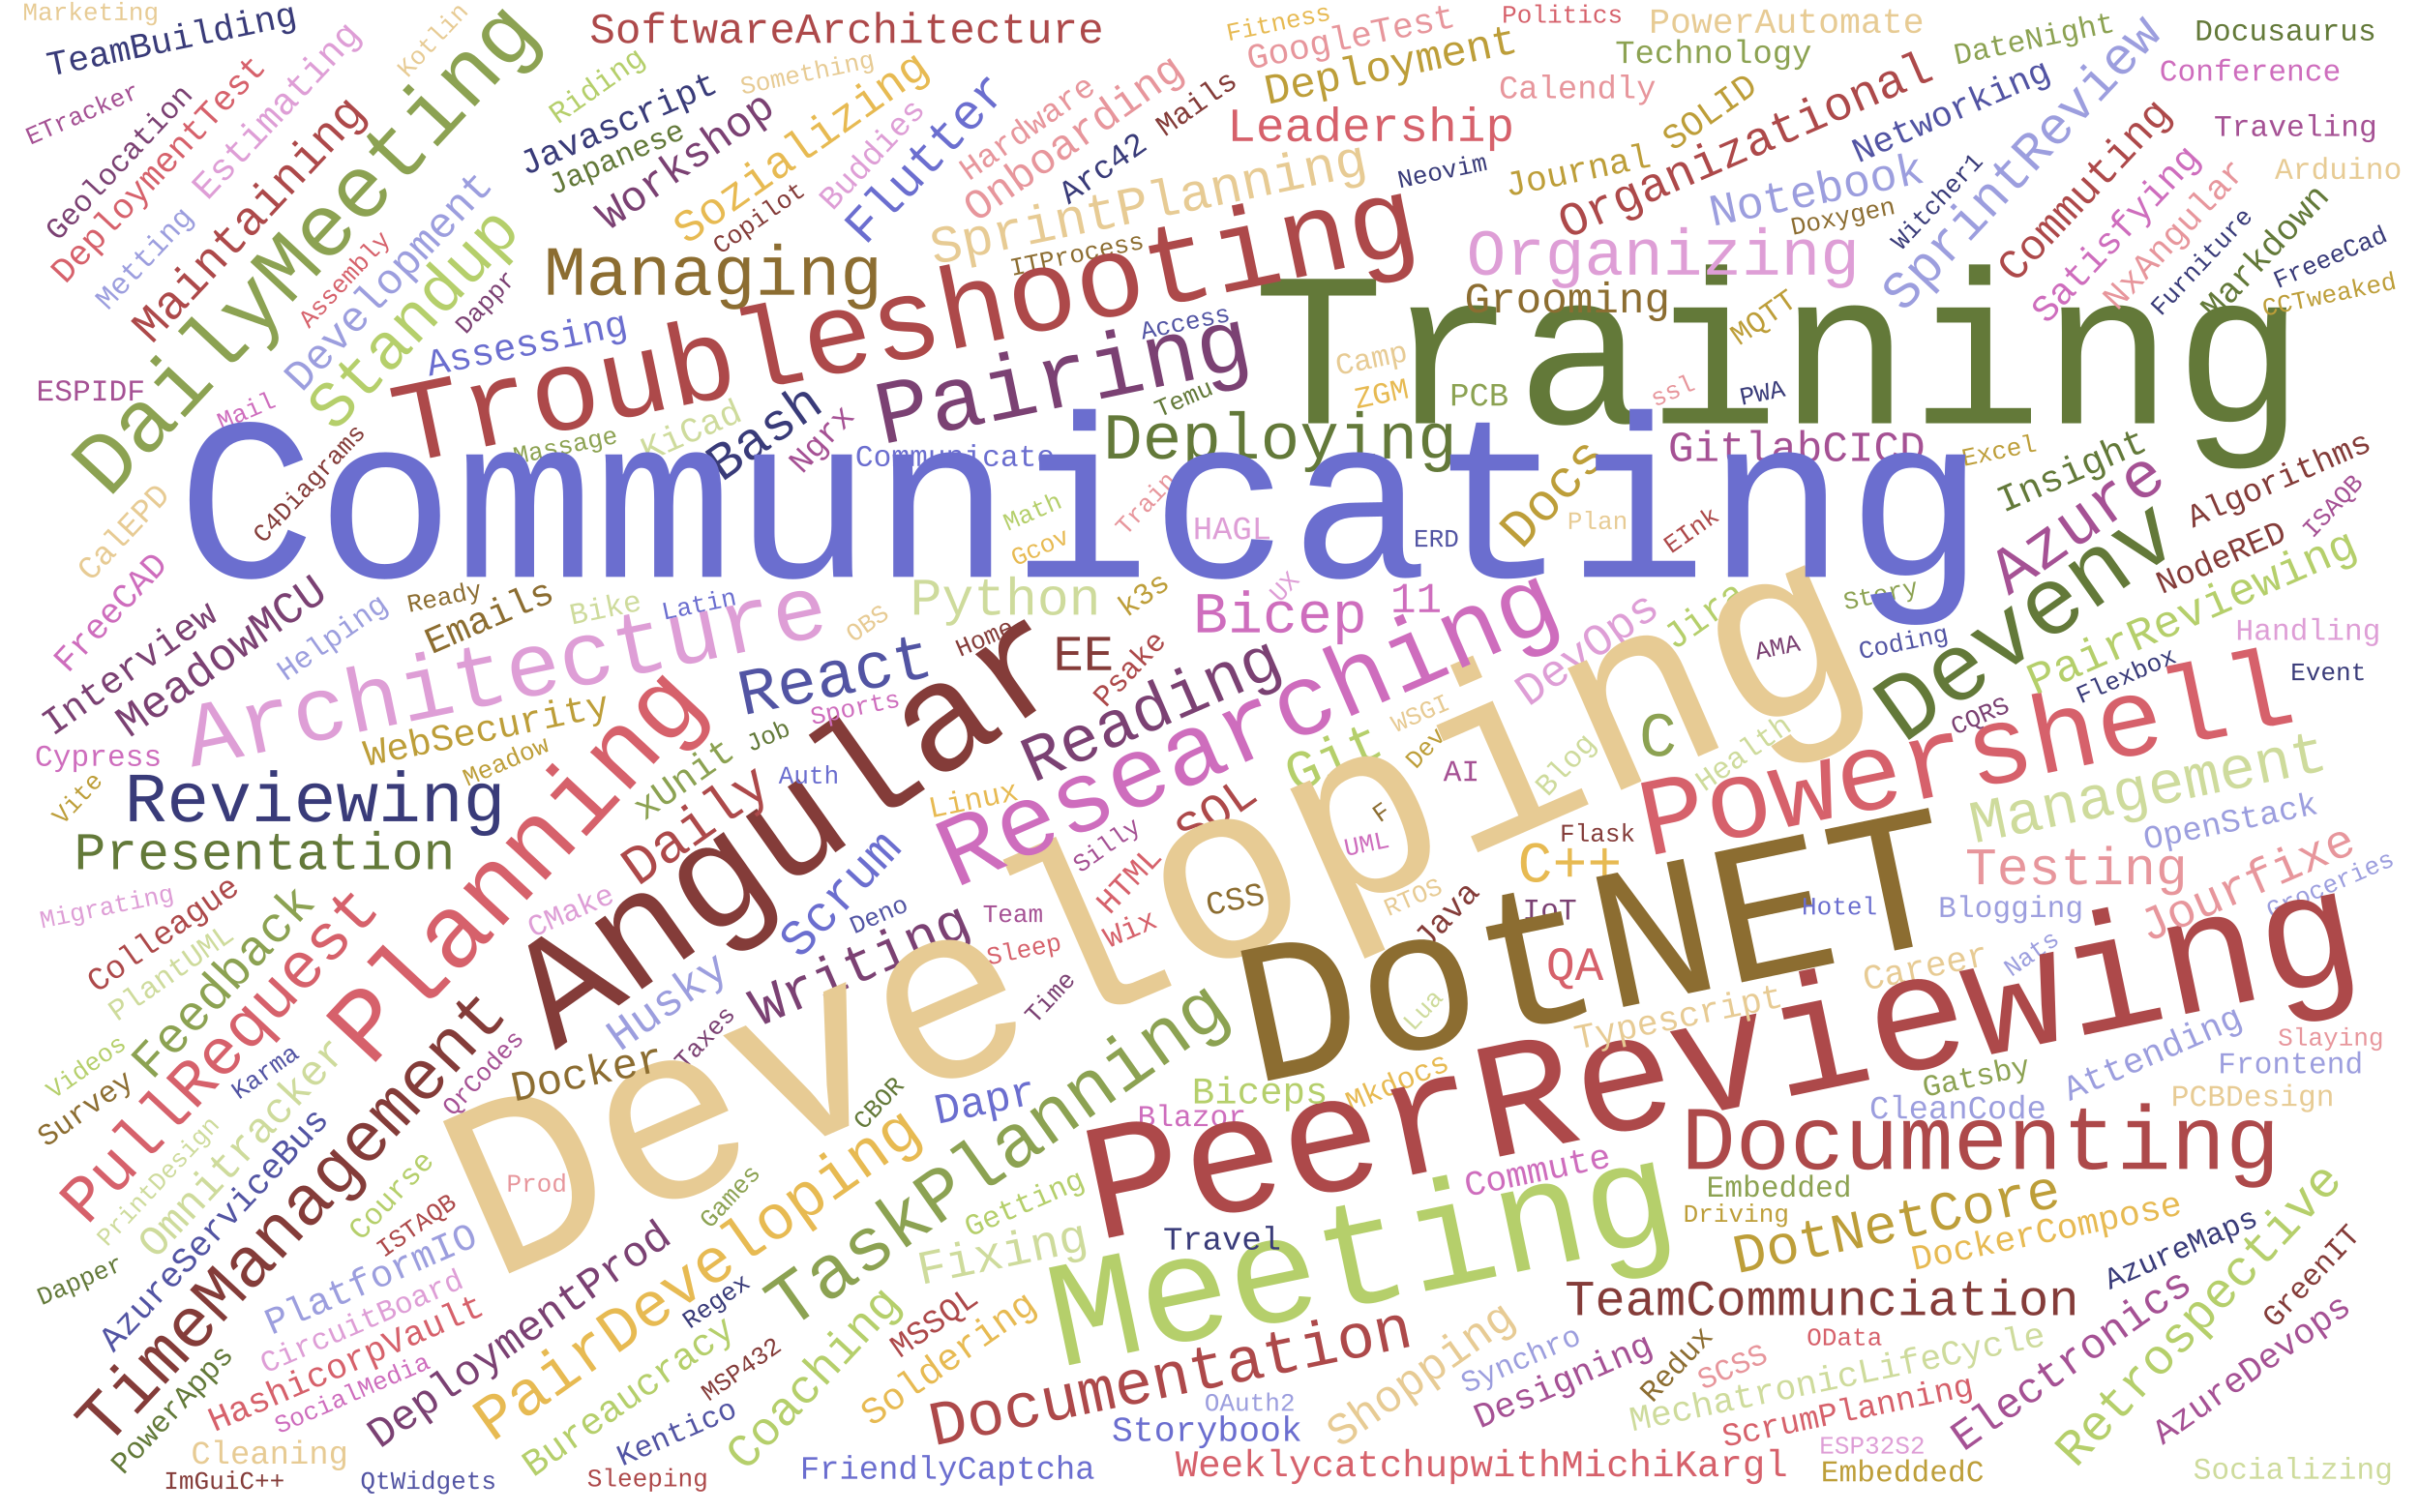
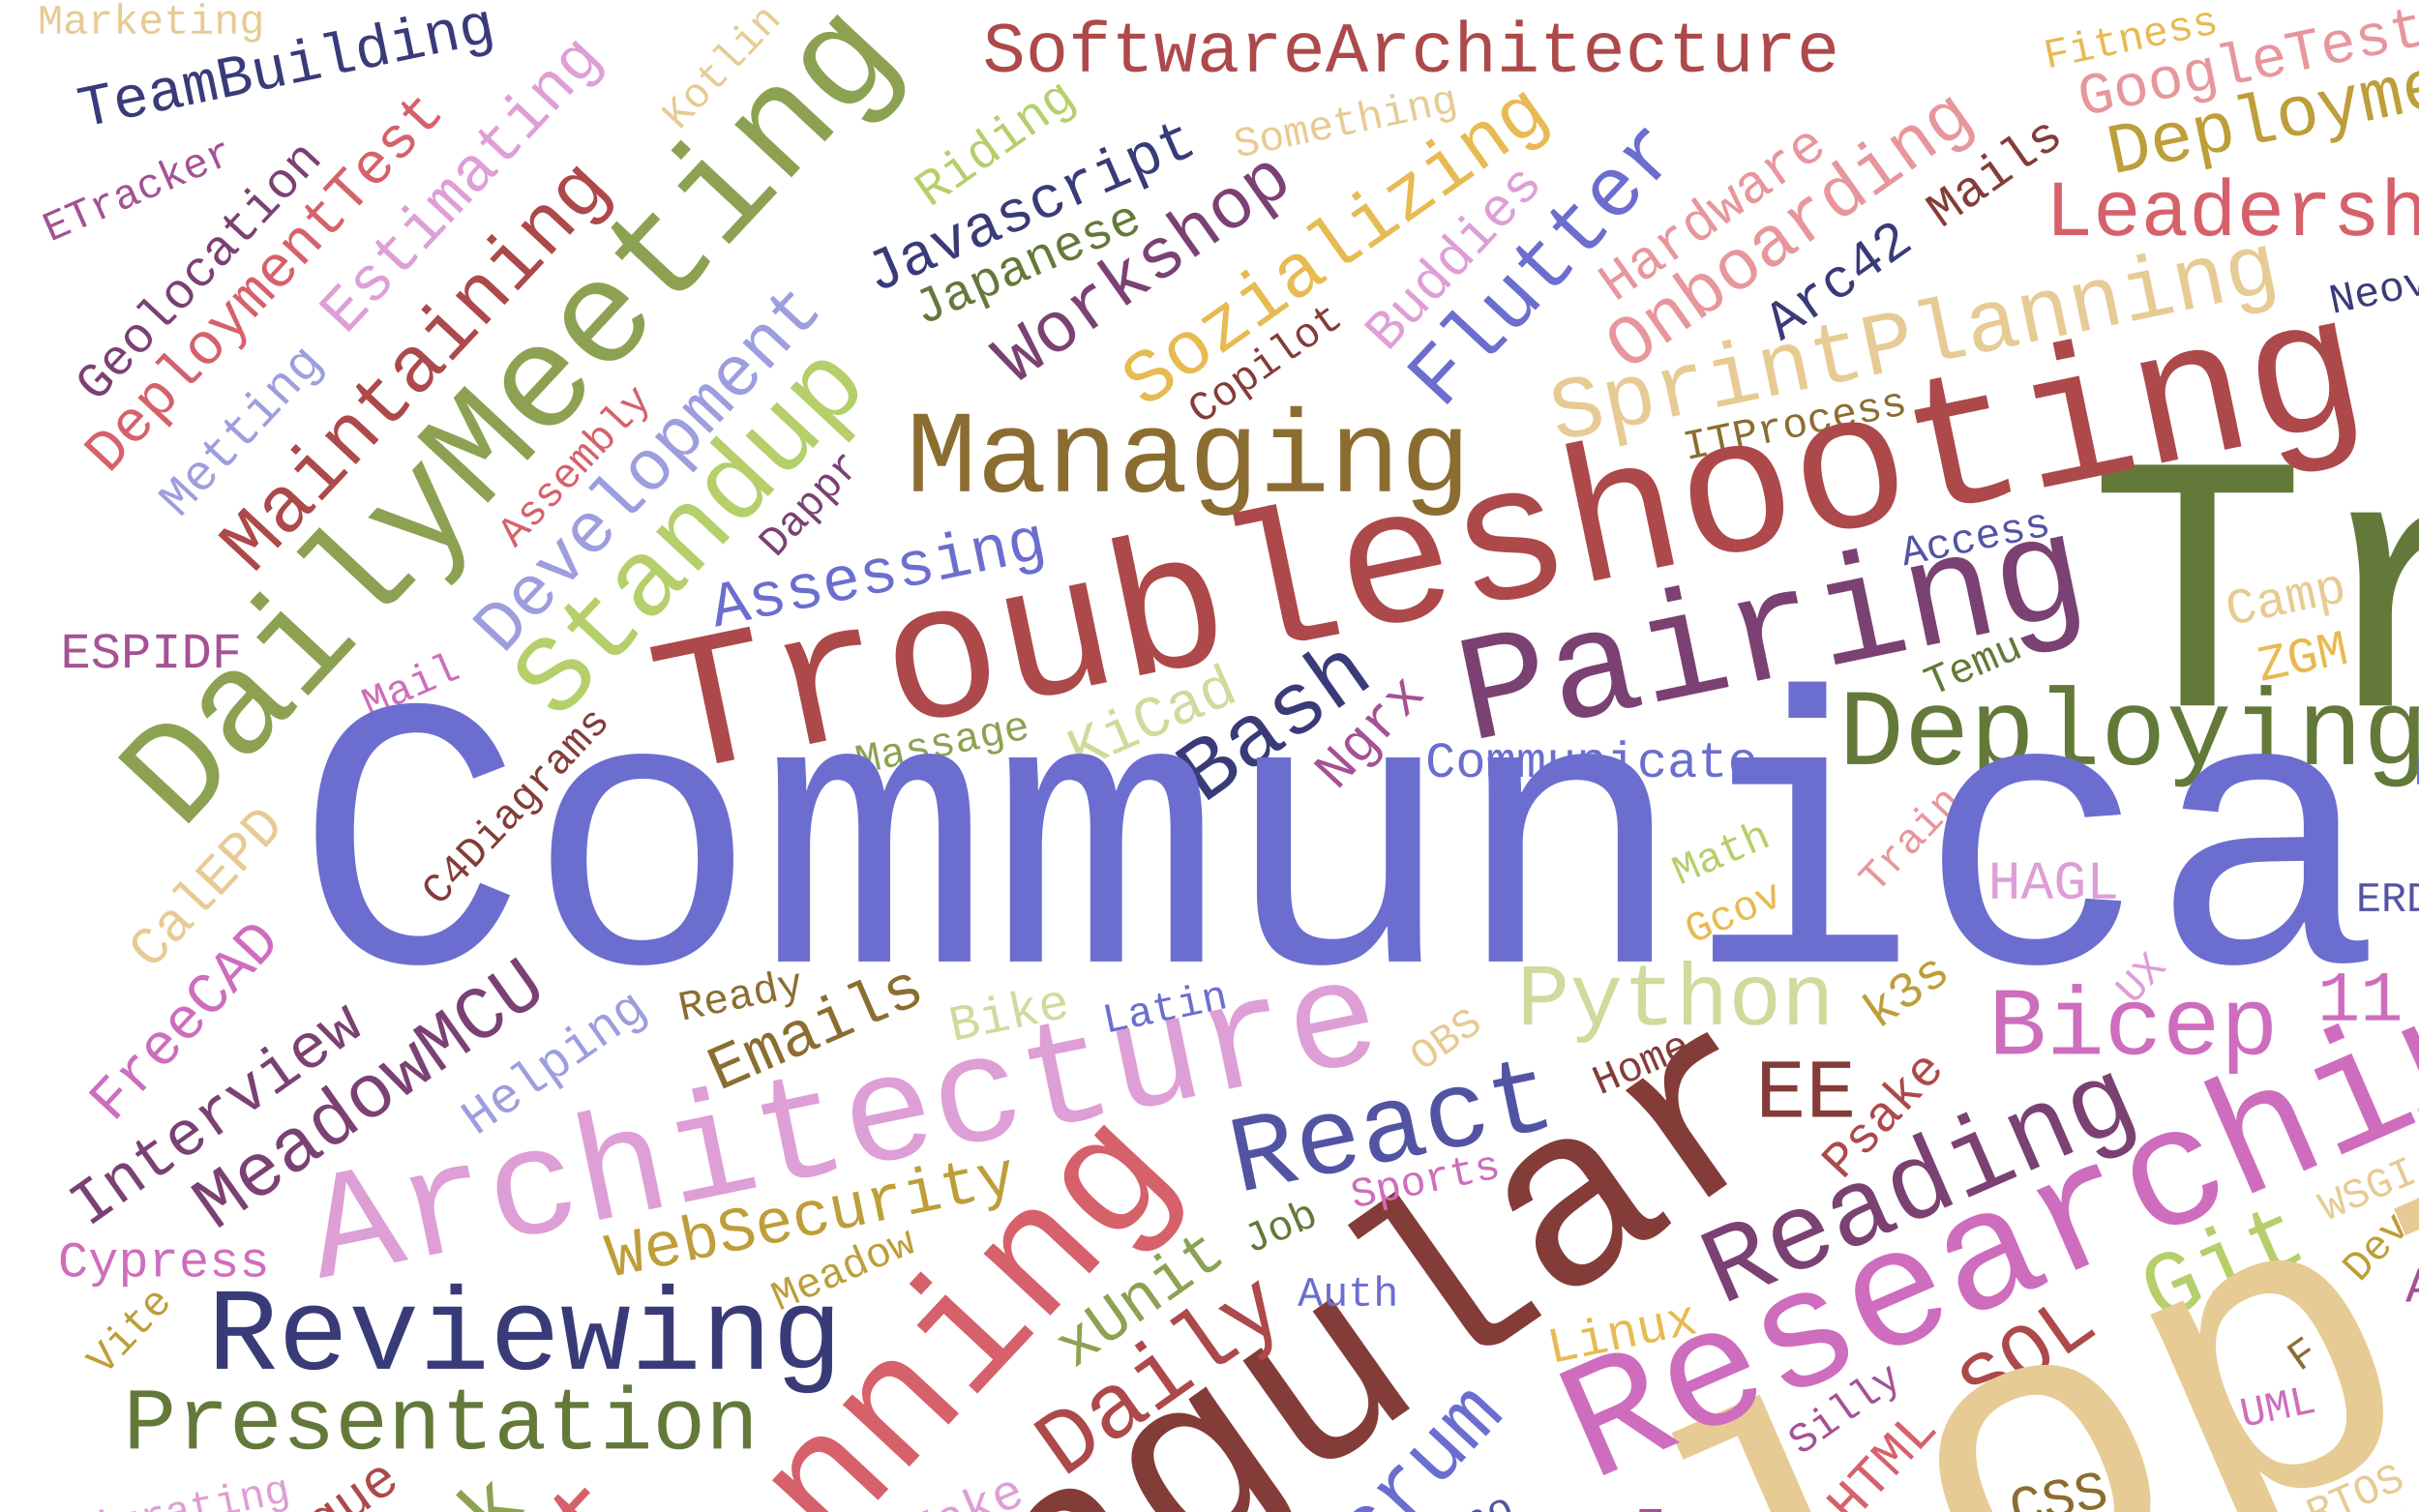
- <svg xmlns="http://www.w3.org/2000/svg" width="960" height="600" version="1.1">
+ <svg xmlns="http://www.w3.org/2000/svg" width="576" height="360" version="1.1">
  <g />
  <g transform="translate(480,300)">
    <text text-anchor="middle" transform="translate(-92,-110)rotate(-11.75)" style="font-size: 90px; font-family: &quot;Courier New&quot;; fill: rgb(82, 84, 163);" />
    <text text-anchor="middle" transform="translate(178,0)rotate(0)" style="font-size: 25px; font-family: &quot;Courier New&quot;; fill: rgb(140, 162, 82);">C</text>
    <text text-anchor="middle" transform="translate(52,7)rotate(-23.5)" style="font-size: 22px; font-family: &quot;Courier New&quot;; fill: rgb(181, 207, 107);">Git</text>
    <text text-anchor="middle" transform="translate(141,-100)rotate(-47)scale(1,1)" style="font-size: 21px; font-family: &quot;Courier New&quot;; fill: rgb(189, 158, 57);">Docs</text>
    <text text-anchor="middle" transform="translate(143,50)" style="font-size: 23px; font-family: &quot;Courier New&quot;; fill: rgb(231, 186, 82);">C++</text>
    <text text-anchor="middle" transform="translate(-50,-34)rotate(0)scale(1,1)" style="font-size: 20px; font-family: &quot;Courier New&quot;; fill: rgb(132, 60, 57);">EE</text>
    <text text-anchor="middle" transform="translate(6,27)rotate(-35.25)" style="font-size: 19px; font-family: &quot;Courier New&quot;; fill: rgb(173, 73, 74);">SQL</text>
    <text text-anchor="middle" transform="translate(145,89)rotate(0)scale(1,1)" style="font-size: 19px; font-family: &quot;Courier New&quot;; fill: rgb(214, 97, 107);">QA</text>
    <text text-anchor="middle" transform="translate(82,-57)rotate(0)scale(1,1)" style="font-size: 17px; font-family: &quot;Courier New&quot;; fill: rgb(206, 109, 189);">11</text>
    <text text-anchor="middle" transform="translate(107,-139)rotate(0)" style="font-size: 13px; font-family: &quot;Courier New&quot;; fill: rgb(140, 162, 82);">PCB</text>
    <text text-anchor="middle" transform="translate(199,-52)rotate(-35.25)" style="font-size: 15px; font-family: &quot;Courier New&quot;; fill: rgb(181, 207, 107);">Jira</text>
    <text text-anchor="middle" transform="translate(11,61)rotate(-11.75)" style="font-size: 13px; font-family: &quot;Courier New&quot;; fill: rgb(140, 109, 49);">CSS</text>
    <text text-anchor="middle" transform="translate(97,66)rotate(-47)scale(1,1)" style="font-size: 13px; font-family: &quot;Courier New&quot;; fill: rgb(132, 60, 57);">Java</text>
    <text text-anchor="middle" transform="translate(135,65)rotate(0)" style="font-size: 12px; font-family: &quot;Courier New&quot;; fill: rgb(123, 65, 115);">IoT</text>
    <text text-anchor="middle" transform="translate(100,10)rotate(0)scale(1,1)" style="font-size: 12px; font-family: &quot;Courier New&quot;; fill: rgb(165, 81, 148);">AI</text>
    <text text-anchor="middle" transform="translate(-239,-55)rotate(-11.75)" style="font-size: 12px; font-family: &quot;Courier New&quot;; fill: rgb(206, 219, 156);">Bike</text>
    <text text-anchor="middle" transform="translate(-24,-61)rotate(-35.25)" style="font-size: 12px; font-family: &quot;Courier New&quot;; fill: rgb(189, 158, 57);">k3s</text>
    <text text-anchor="middle" transform="translate(69,-140)rotate(-11.75)scale(1,1)" style="font-size: 12px; font-family: &quot;Courier New&quot;; fill: rgb(231, 186, 82);">ZGM</text>
    <text text-anchor="middle" transform="translate(65,-154)rotate(-11.75)" style="font-size: 12px; font-family: &quot;Courier New&quot;; fill: rgb(231, 203, 148);">Camp</text>
    <text text-anchor="middle" transform="translate(-30,72)rotate(-23.5)" style="font-size: 12px; font-family: &quot;Courier New&quot;; fill: rgb(214, 97, 107);">Wix</text>
    <text text-anchor="middle" transform="translate(-69,-94)rotate(-23.5)" style="font-size: 10px; font-family: &quot;Courier New&quot;; fill: rgb(181, 207, 107);">Math</text>
    <text text-anchor="middle" transform="translate(-174,-5)rotate(-23.5)" style="font-size: 10px; font-family: &quot;Courier New&quot;; fill: rgb(99, 121, 57);">Job</text>
    <text text-anchor="middle" transform="translate(82,59)rotate(-23.5)" style="font-size: 10px; font-family: &quot;Courier New&quot;; fill: rgb(231, 203, 148);">RTOS</text>
    <text text-anchor="middle" transform="translate(-184,246)rotate(-35.25)scale(1,1)" style="font-size: 10px; font-family: &quot;Courier New&quot;; fill: rgb(132, 60, 57);">MSP432</text>
    <text text-anchor="middle" transform="translate(-9,-169)rotate(-11.75)" style="font-size: 10px; font-family: &quot;Courier New&quot;; fill: rgb(82, 84, 163);">Access</text>
    <text text-anchor="middle" transform="translate(-61,98)rotate(-47)scale(1,1)" style="font-size: 10px; font-family: &quot;Courier New&quot;; fill: rgb(123, 65, 115);">Time</text>
    <text text-anchor="middle" transform="translate(-202,-57)rotate(-11.75)" style="font-size: 10px; font-family: &quot;Courier New&quot;; fill: rgb(107, 110, 207);">Latin</text>
    <text text-anchor="middle" transform="translate(-9,-139)rotate(-23.5)" style="font-size: 10px; font-family: &quot;Courier New&quot;; fill: rgb(99, 121, 57);">Temu</text>
    <text text-anchor="middle" transform="translate(267,-61)rotate(-11.75)" style="font-size: 10px; font-family: &quot;Courier New&quot;; fill: rgb(140, 162, 82);">Story</text>
    <text text-anchor="middle" transform="translate(-303,-60)rotate(-11.75)" style="font-size: 10px; font-family: &quot;Courier New&quot;; fill: rgb(140, 109, 49);">Ready</text>
    <text text-anchor="middle" transform="translate(314,-118)rotate(-11.75)" style="font-size: 10px; font-family: &quot;Courier New&quot;; fill: rgb(189, 158, 57);">Excel</text>
    <text text-anchor="middle" transform="translate(-134,-50)rotate(-35.25)scale(1,1)" style="font-size: 10px; font-family: &quot;Courier New&quot;; fill: rgb(231, 203, 148);">OBS</text>
    <text text-anchor="middle" transform="translate(-88,-44)rotate(-23.5)" style="font-size: 10px; font-family: &quot;Courier New&quot;; fill: rgb(132, 60, 57);">Home</text>
    <text text-anchor="middle" transform="translate(-23,-98)rotate(-47)scale(1,1)" style="font-size: 10px; font-family: &quot;Courier New&quot;; fill: rgb(231, 150, 156);">Train</text>
    <text text-anchor="middle" transform="translate(-198,114)rotate(-47)scale(1,1)" style="font-size: 10px; font-family: &quot;Courier New&quot;; fill: rgb(123, 65, 115);">Taxes</text>
    <text text-anchor="middle" transform="translate(444,-30)rotate(0)" style="font-size: 10px; font-family: &quot;Courier New&quot;; fill: rgb(57, 59, 121);">Event</text>
    <text text-anchor="middle" transform="translate(-188,177)rotate(-47)scale(1,1)" style="font-size: 10px; font-family: &quot;Courier New&quot;; fill: rgb(140, 162, 82);">Games</text>
    <text text-anchor="middle" transform="translate(154,-90)rotate(0)" style="font-size: 10px; font-family: &quot;Courier New&quot;; fill: rgb(231, 203, 148);">Plan</text>
    <text text-anchor="middle" transform="translate(226,-40)rotate(-11.75)" style="font-size: 10px; font-family: &quot;Courier New&quot;; fill: rgb(123, 65, 115);">AMA</text>
    <text text-anchor="middle" transform="translate(-381,-134)rotate(-23.5)" style="font-size: 10px; font-family: &quot;Courier New&quot;; fill: rgb(206, 109, 189);">Mail</text>
    <text text-anchor="middle" transform="translate(32,-65)rotate(-47)scale(1,1)" style="font-size: 10px; font-family: &quot;Courier New&quot;; fill: rgb(222, 158, 214);">UX</text>
    <text text-anchor="middle" transform="translate(220,-141)rotate(-11.75)" style="font-size: 10px; font-family: &quot;Courier New&quot;; fill: rgb(57, 59, 121);">PWA</text>
    <text text-anchor="middle" transform="translate(-130,66)rotate(-23.5)scale(1,1)" style="font-size: 10px; font-family: &quot;Courier New&quot;; fill: rgb(82, 84, 163);">Deno</text>
    <text text-anchor="middle" transform="translate(209,246)rotate(-23.5)" style="font-size: 12px; font-family: &quot;Courier New&quot;; fill: rgb(231, 150, 156);">SCSS</text>
    <text text-anchor="middle" transform="translate(-88,142)rotate(-11.75)" style="font-size: 17px; font-family: &quot;Courier New&quot;; fill: rgb(107, 110, 207);">Dapr</text>
    <text text-anchor="middle" transform="translate(144,6)rotate(-47)scale(1,1)" style="font-size: 12px; font-family: &quot;Courier New&quot;; fill: rgb(206, 219, 156);">Blog</text>
    <text text-anchor="middle" transform="translate(-129,140)rotate(-47)scale(1,1)" style="font-size: 10px; font-family: &quot;Courier New&quot;; fill: rgb(99, 121, 57);">CBOR</text>
    <text text-anchor="middle" transform="translate(87,103)rotate(-47)scale(1,1)" style="font-size: 10px; font-family: &quot;Courier New&quot;; fill: rgb(206, 219, 156);">Lua</text>
    <text text-anchor="middle" transform="translate(70,25)rotate(-35.25)" style="font-size: 10px; font-family: &quot;Courier New&quot;; fill: rgb(140, 109, 49);">F</text>
    <text text-anchor="middle" transform="translate(-447,19)rotate(-47)scale(1,1)" style="font-size: 10px; font-family: &quot;Courier New&quot;; fill: rgb(189, 158, 57);">Vite</text>
    <text text-anchor="middle" transform="translate(-66,-80)rotate(-23.5)" style="font-size: 10px; font-family: &quot;Courier New&quot;; fill: rgb(231, 186, 82);">Gcov</text>
    <text text-anchor="middle" transform="translate(-267,173)" style="font-size: 10px; font-family: &quot;Courier New&quot;; fill: rgb(231, 150, 156);">Prod</text>
    <text text-anchor="middle" transform="translate(193,-87)rotate(-35.25)" style="font-size: 10px; font-family: &quot;Courier New&quot;; fill: rgb(173, 73, 74);">EInk</text>
    <text text-anchor="middle" transform="translate(185,-142)rotate(-23.5)" style="font-size: 10px; font-family: &quot;Courier New&quot;; fill: rgb(231, 150, 156);">ssl</text>
    <text text-anchor="middle" transform="translate(307,-13)rotate(-23.5)scale(1,1)" style="font-size: 10px; font-family: &quot;Courier New&quot;; fill: rgb(123, 65, 115);">CQRS</text>
    <text text-anchor="middle" transform="translate(63,38)rotate(-11.75)" style="font-size: 10px; font-family: &quot;Courier New&quot;; fill: rgb(206, 109, 189);">UML</text>
    <text text-anchor="middle" transform="translate(90,-83)rotate(0)" style="font-size: 10px; font-family: &quot;Courier New&quot;; fill: rgb(82, 84, 163);">ERD</text>
    <text text-anchor="middle" transform="translate(331,-44)rotate(-35.25)" style="font-size: 38px; font-family: &quot;Courier New&quot;; fill: rgb(99, 121, 57);">Devenv</text>
    <text text-anchor="middle" transform="translate(-29,52)rotate(-47)scale(1,1)" style="font-size: 13px; font-family: &quot;Courier New&quot;; fill: rgb(214, 97, 107);">HTML</text>
    <text text-anchor="middle" transform="translate(226,-132)" style="font-size: 87px; font-family: &quot;Courier New&quot;; fill: rgb(99, 121, 57);">Training</text>
    <text text-anchor="middle" transform="translate(-151,-123)rotate(-47)scale(1,1)" style="font-size: 13px; font-family: &quot;Courier New&quot;; fill: rgb(165, 81, 148);">Ngrx</text>
    <text text-anchor="middle" transform="translate(-155,43)rotate(-35.25)scale(1,1)" style="font-size: 61px; font-family: &quot;Courier New&quot;; fill: rgb(132, 60, 57);">Angular</text>
    <text text-anchor="middle" transform="translate(-210,272)rotate(-23.5)scale(1,1)" style="font-size: 12px; font-family: &quot;Courier New&quot;; fill: rgb(82, 84, 163);">Kentico</text>
    <text text-anchor="middle" transform="translate(349,-86)rotate(-35.25)" style="font-size: 26px; font-family: &quot;Courier New&quot;; fill: rgb(165, 81, 148);">Azure</text>
    <text text-anchor="middle" transform="translate(-200,33)rotate(-35.25)" style="font-size: 22px; font-family: &quot;Courier New&quot;; fill: rgb(173, 73, 74);">Daily</text>
    <text text-anchor="middle" transform="translate(-173,-123)rotate(-35.25)" style="font-size: 21px; font-family: &quot;Courier New&quot;; fill: rgb(57, 59, 121);">Bash</text>
    <text text-anchor="middle" transform="translate(-78,66)rotate(0)" style="font-size: 10px; font-family: &quot;Courier New&quot;; fill: rgb(165, 81, 148);">Team</text>
    <text text-anchor="middle" transform="translate(88,-1)rotate(-47)scale(1,1)" style="font-size: 10px; font-family: &quot;Courier New&quot;; fill: rgb(189, 158, 57);">Dev</text>
    <text text-anchor="middle" transform="translate(-197,-183)" style="font-size: 28px; font-family: &quot;Courier New&quot;; fill: rgb(140, 109, 49);">Managing</text>
    <text text-anchor="middle" transform="translate(-322,177)rotate(-47)scale(1,1)" style="font-size: 12px; font-family: &quot;Courier New&quot;; fill: rgb(181, 207, 107);">Course</text>
    <text text-anchor="middle" transform="translate(-93,21)rotate(-11.75)" style="font-size: 12px; font-family: &quot;Courier New&quot;; fill: rgb(231, 186, 82);">Linux</text>
    <text text-anchor="middle" transform="translate(252,234)rotate(0)" style="font-size: 10px; font-family: &quot;Courier New&quot;; fill: rgb(214, 97, 107);">OData</text>
    <text text-anchor="middle" transform="translate(328,81)rotate(-35.25)" style="font-size: 10px; font-family: &quot;Courier New&quot;; fill: rgb(156, 158, 222);">Nats</text>
    <text text-anchor="middle" transform="translate(64,217)rotate(-11.75)" style="font-size: 60px; font-family: &quot;Courier New&quot;; fill: rgb(181, 207, 107);">Meeting</text>
    <text text-anchor="middle" transform="translate(-40,-230)rotate(-35.25)scale(1,1)" style="font-size: 13px; font-family: &quot;Courier New&quot;; fill: rgb(57, 59, 121);">Arc42</text>
    <text text-anchor="middle" transform="translate(-266,52)rotate(-47)scale(1,1)" style="font-size: 41px; font-family: &quot;Courier New&quot;; fill: rgb(214, 97, 107);">Planning</text>
    <text text-anchor="middle" transform="translate(-56,-139)rotate(-11.75)scale(1,1)" style="font-size: 36px; font-family: &quot;Courier New&quot;; fill: rgb(123, 65, 115);">Pairing</text>
    <text text-anchor="middle" transform="translate(-212,102)rotate(-35.25)" style="font-size: 18px; font-family: &quot;Courier New&quot;; fill: rgb(156, 158, 222);">Husky</text>
    <text text-anchor="middle" transform="translate(153,-38)rotate(-35.25)" style="font-size: 18px; font-family: &quot;Courier New&quot;; fill: rgb(222, 158, 214);">DevOps</text>
    <text text-anchor="middle" transform="translate(-444,143)rotate(-35.25)scale(1,1)" style="font-size: 12px; font-family: &quot;Courier New&quot;; fill: rgb(140, 109, 49);">Survey</text>
    <text text-anchor="middle" transform="translate(445,-180)rotate(-11.75)" style="font-size: 10px; font-family: &quot;Courier New&quot;; fill: rgb(189, 158, 57);">CCTweaked</text>
    <text text-anchor="middle" transform="translate(344,51)rotate(0)" style="font-size: 21px; font-family: &quot;Courier New&quot;; fill: rgb(231, 150, 156);">Testing</text>
    <text text-anchor="middle" transform="translate(-147,-24)rotate(-11.75)" style="font-size: 26px; font-family: &quot;Courier New&quot;; fill: rgb(82, 84, 163);">React</text>
    <text text-anchor="middle" transform="translate(285,88)rotate(-11.75)" style="font-size: 14px; font-family: &quot;Courier New&quot;; fill: rgb(231, 203, 148);">Career</text>
    <text text-anchor="middle" transform="translate(9,-86)" style="font-size: 13px; font-family: &quot;Courier New&quot;; fill: rgb(222, 158, 214);">HAGL</text>
    <text text-anchor="middle" transform="translate(318,64)rotate(0)scale(1,1)" style="font-size: 12px; font-family: &quot;Courier New&quot;; fill: rgb(156, 158, 222);">Blogging</text>
    <text text-anchor="middle" transform="translate(-234,-234)rotate(-23.5)scale(1,1)" style="font-size: 12px; font-family: &quot;Courier New&quot;; fill: rgb(99, 121, 57);">Japanese</text>
    <text text-anchor="middle" transform="translate(-241,-263)rotate(-35.25)" style="font-size: 12px; font-family: &quot;Courier New&quot;; fill: rgb(181, 207, 107);">Riding</text>
    <text text-anchor="middle" transform="translate(276,-42)rotate(-11.75)" style="font-size: 10px; font-family: &quot;Courier New&quot;; fill: rgb(82, 84, 163);">Coding</text>
    <text text-anchor="middle" transform="translate(188,244)rotate(-47)scale(1,1)" style="font-size: 12px; font-family: &quot;Courier New&quot;; fill: rgb(140, 109, 49);">Redux</text>
    <text text-anchor="middle" transform="translate(-7,147)rotate(0)" style="font-size: 12px; font-family: &quot;Courier New&quot;; fill: rgb(206, 109, 189);">Blazor</text>
    <text text-anchor="middle" transform="translate(-3,-256)rotate(-35.25)" style="font-size: 12px; font-family: &quot;Courier New&quot;; fill: rgb(132, 60, 57);">Mails</text>
    <text text-anchor="middle" transform="translate(-194,219)rotate(-35.25)" style="font-size: 10px; font-family: &quot;Courier New&quot;; fill: rgb(57, 59, 121);">Regex</text>
    <text text-anchor="middle" transform="translate(-355,26)rotate(0)" style="font-size: 28px; font-family: &quot;Courier New&quot;; fill: rgb(57, 59, 121);">Reviewing</text>
    <text text-anchor="middle" transform="translate(-20,-11)rotate(-23.5)" style="font-size: 26px; font-family: &quot;Courier New&quot;; fill: rgb(123, 65, 115);">Reading</text>
    <text text-anchor="middle" transform="translate(-310,-168)rotate(-47)scale(1,1)" style="font-size: 26px; font-family: &quot;Courier New&quot;; fill: rgb(181, 207, 107);">Standup</text>
    <text text-anchor="middle" transform="translate(-142,59)rotate(-47)scale(1,1)" style="font-size: 20px; font-family: &quot;Courier New&quot;; fill: rgb(107, 110, 207);">Scrum</text>
    <text text-anchor="middle" transform="translate(28,-49)rotate(0)" style="font-size: 23px; font-family: &quot;Courier New&quot;; fill: rgb(206, 109, 189);">Bicep</text>
    <text text-anchor="middle" transform="translate(-136,89)rotate(-23.5)" style="font-size: 22px; font-family: &quot;Courier New&quot;; fill: rgb(123, 65, 115);">Writing</text>
    <text text-anchor="middle" transform="translate(-108,-233)rotate(-47)scale(1,1)" style="font-size: 20px; font-family: &quot;Courier New&quot;; fill: rgb(107, 110, 207);">Flutter</text>
    <text text-anchor="middle" transform="translate(-81,203)rotate(-11.75)" style="font-size: 19px; font-family: &quot;Courier New&quot;; fill: rgb(206, 219, 156);">Fixing</text>
    <text text-anchor="middle" transform="translate(-278,5)rotate(-23.5)" style="font-size: 10px; font-family: &quot;Courier New&quot;; fill: rgb(189, 158, 57);">Meadow</text>
    <text text-anchor="middle" transform="translate(-426,-31)rotate(-35.25)" style="font-size: 15px; font-family: &quot;Courier New&quot;; fill: rgb(123, 65, 115);">Interview</text>
    <text text-anchor="middle" transform="translate(226,175)rotate(0)" style="font-size: 12px; font-family: &quot;Courier New&quot;; fill: rgb(140, 162, 82);">Embedded</text>
    <text text-anchor="middle" transform="translate(5,196)rotate(0)" style="font-size: 13px; font-family: &quot;Courier New&quot;; fill: rgb(57, 59, 121);">Travel</text>
    <text text-anchor="middle" transform="translate(214,2)rotate(-35.25)" style="font-size: 12px; font-family: &quot;Courier New&quot;; fill: rgb(206, 219, 156);">Health</text>
    <text text-anchor="middle" transform="translate(-206,13)rotate(-35.25)" style="font-size: 15px; font-family: &quot;Courier New&quot;; fill: rgb(140, 162, 82);">xUnit</text>
    <text text-anchor="middle" transform="translate(-204,-125)rotate(-23.5)" style="font-size: 14px; font-family: &quot;Courier New&quot;; fill: rgb(206, 219, 156);">KiCad</text>
    <text text-anchor="middle" transform="translate(201,-252)rotate(-35.25)" style="font-size: 14px; font-family: &quot;Courier New&quot;; fill: rgb(189, 158, 57);">SOLID</text>
    <text text-anchor="middle" transform="translate(131,169)rotate(-11.75)scale(1,1)" style="font-size: 14px; font-family: &quot;Courier New&quot;; fill: rgb(206, 109, 189);">Commute</text>
    <text text-anchor="middle" transform="translate(422,-197)rotate(-47)scale(1,1)" style="font-size: 14px; font-family: &quot;Courier New&quot;; fill: rgb(99, 121, 57);">Markdown</text>
    <text text-anchor="middle" transform="translate(-428,-86)rotate(-47)scale(1,1)" style="font-size: 13px; font-family: &quot;Courier New&quot;; fill: rgb(231, 203, 148);">CalEPD</text>
    <text text-anchor="middle" transform="translate(-373,281)rotate(0)scale(1,1)" style="font-size: 13px; font-family: &quot;Courier New&quot;; fill: rgb(231, 203, 148);">Cleaning</text>
    <text text-anchor="middle" transform="translate(403,-75)rotate(-23.5)" style="font-size: 13px; font-family: &quot;Courier New&quot;; fill: rgb(132, 60, 57);">NodeRED</text>
    <text text-anchor="middle" transform="translate(-107,228)rotate(-35.25)scale(1,1)" style="font-size: 13px; font-family: &quot;Courier New&quot;; fill: rgb(173, 73, 74);">MSSQL</text>
    <text text-anchor="middle" transform="translate(-420,-195)rotate(-47)scale(1,1)" style="font-size: 12px; font-family: &quot;Courier New&quot;; fill: rgb(156, 158, 222);">Metting</text>
    <text text-anchor="middle" transform="translate(-346,-44)rotate(-35.25)" style="font-size: 12px; font-family: &quot;Courier New&quot;; fill: rgb(156, 158, 222);">Helping</text>
    <text text-anchor="middle" transform="translate(-72,181)rotate(-23.5)scale(1,1)" style="font-size: 12px; font-family: &quot;Courier New&quot;; fill: rgb(181, 207, 107);">Getting</text>
    <text text-anchor="middle" transform="translate(222,-171)rotate(-35.25)" style="font-size: 12px; font-family: &quot;Courier New&quot;; fill: rgb(189, 158, 57);">MQTT</text>
    <text text-anchor="middle" transform="translate(-252,65)rotate(-23.5)" style="font-size: 12px; font-family: &quot;Courier New&quot;; fill: rgb(222, 158, 214);">CMake</text>
    <text text-anchor="middle" transform="translate(305,131)rotate(-11.75)scale(1,1)" style="font-size: 12px; font-family: &quot;Courier New&quot;; fill: rgb(140, 162, 82);">Gatsby</text>
    <text text-anchor="middle" transform="translate(-444,-141)" style="font-size: 12px; font-family: &quot;Courier New&quot;; fill: rgb(165, 81, 148);">ESPIDF</text>
    <text text-anchor="middle" transform="translate(76,133)rotate(-23.5)" style="font-size: 12px; font-family: &quot;Courier New&quot;; fill: rgb(231, 186, 82);">Mkdocs</text>
    <text text-anchor="middle" transform="translate(-29,-32)rotate(-47)scale(1,1)" style="font-size: 12px; font-family: &quot;Courier New&quot;; fill: rgb(173, 73, 74);">Psake</text>
    <text text-anchor="middle" transform="translate(-159,11)rotate(0)" style="font-size: 10px; font-family: &quot;Courier New&quot;; fill: rgb(107, 110, 207);">Auth</text>
    <text text-anchor="middle" transform="translate(440,209)rotate(-47)scale(1,1)" style="font-size: 12px; font-family: &quot;Courier New&quot;; fill: rgb(132, 60, 57);">GreenIT</text>
    <text text-anchor="middle" transform="translate(-255,-120)rotate(-11.75)" style="font-size: 10px; font-family: &quot;Courier New&quot;; fill: rgb(140, 162, 82);">Massage</text>
    <text text-anchor="middle" transform="translate(-73,80)rotate(-11.75)" style="font-size: 10px; font-family: &quot;Courier New&quot;; fill: rgb(214, 97, 107);">Sleep</text>
    <text text-anchor="middle" transform="translate(-39,38)rotate(-35.25)" style="font-size: 10px; font-family: &quot;Courier New&quot;; fill: rgb(165, 81, 148);">Silly</text>
    <text text-anchor="middle" transform="translate(85,-14)rotate(-23.5)" style="font-size: 10px; font-family: &quot;Courier New&quot;; fill: rgb(231, 203, 148);">WSGI</text>
    <text text-anchor="middle" transform="translate(-10,89)rotate(-23.5)scale(1,1)" style="font-size: 100px; font-family: &quot;Courier New&quot;; fill: rgb(231, 203, 148);">Developing</text>
    <text text-anchor="middle" transform="translate(-233,-247)rotate(-23.5)" style="font-size: 14px; font-family: &quot;Courier New&quot;; fill: rgb(57, 59, 121);">Javascript</text>
    <text text-anchor="middle" transform="translate(-341,-187)rotate(-47)scale(1,1)" style="font-size: 10px; font-family: &quot;Courier New&quot;; fill: rgb(214, 97, 107);">Assembly</text>
    <text text-anchor="middle" transform="translate(-140,-16)rotate(-11.75)" style="font-size: 10px; font-family: &quot;Courier New&quot;; fill: rgb(206, 109, 189);">Sports</text>
    <text text-anchor="middle" transform="translate(-306,-282)rotate(-47)scale(1,1)" style="font-size: 10px; font-family: &quot;Courier New&quot;; fill: rgb(231, 203, 148);">Kotlin</text>
    <text text-anchor="middle" transform="translate(158,101)rotate(-11.75)" style="font-size: 80px; font-family: &quot;Courier New&quot;; fill: rgb(140, 109, 49);">DotNET</text>
    <text text-anchor="middle" transform="translate(28,-288)rotate(-11.75)" style="font-size: 10px; font-family: &quot;Courier New&quot;; fill: rgb(231, 186, 82);">Fitness</text>
    <text text-anchor="middle" transform="translate(250,63)rotate(0)" style="font-size: 10px; font-family: &quot;Courier New&quot;; fill: rgb(107, 110, 207);">Hotel</text>
    <text text-anchor="middle" transform="translate(-285,-178)rotate(-47)scale(1,1)" style="font-size: 10px; font-family: &quot;Courier New&quot;; fill: rgb(123, 65, 115);">Dappr</text>
    <text text-anchor="middle" transform="translate(448,-97)rotate(-47)scale(1,1)" style="font-size: 10px; font-family: &quot;Courier New&quot;; fill: rgb(165, 81, 148);">ISAQB</text>
    <text text-anchor="middle" transform="translate(93,-229)rotate(-11.75)" style="font-size: 10px; font-family: &quot;Courier New&quot;; fill: rgb(57, 59, 121);">Neovim</text>
    <text text-anchor="middle" transform="translate(154,34)rotate(0)" style="font-size: 10px; font-family: &quot;Courier New&quot;; fill: rgb(132, 60, 57);">Flask</text>
    <text text-anchor="middle" transform="translate(20,0)rotate(-23.5)" style="font-size: 40px; font-family: &quot;Courier New&quot;; fill: rgb(206, 109, 189);">Researching</text>
    <text text-anchor="middle" transform="translate(-441,4)rotate(0)" style="font-size: 12px; font-family: &quot;Courier New&quot;; fill: rgb(206, 109, 189);">Cypress</text>
    <text text-anchor="middle" transform="translate(365,-29)rotate(-23.5)" style="font-size: 10px; font-family: &quot;Courier New&quot;; fill: rgb(57, 59, 121);">Flexbox</text>
    <text text-anchor="middle" transform="translate(-437,63)rotate(-11.75)" style="font-size: 10px; font-family: &quot;Courier New&quot;; fill: rgb(222, 158, 214);">Migrating</text>
    <text text-anchor="middle" transform="translate(-223,290)rotate(0)" style="font-size: 10px; font-family: &quot;Courier New&quot;; fill: rgb(173, 73, 74);">Sleeping</text>
    <text text-anchor="middle" transform="translate(140,-291)rotate(0)" style="font-size: 10px; font-family: &quot;Courier New&quot;; fill: rgb(214, 97, 107);">Politics</text>
    <text text-anchor="middle" transform="translate(-373,128)rotate(-35.25)" style="font-size: 10px; font-family: &quot;Courier New&quot;; fill: rgb(82, 84, 163);">Karma</text>
    <text text-anchor="middle" transform="translate(-409,262)rotate(-47)scale(1,1)" style="font-size: 12px; font-family: &quot;Courier New&quot;; fill: rgb(99, 121, 57);">PowerApps</text>
    <text text-anchor="middle" transform="translate(-415,171)rotate(-47)scale(1,1)" style="font-size: 10px; font-family: &quot;Courier New&quot;; fill: rgb(206, 219, 156);">PrintDesign</text>
    <text text-anchor="middle" transform="translate(-339,256)rotate(-23.5)" style="font-size: 10px; font-family: &quot;Courier New&quot;; fill: rgb(206, 109, 189);">SocialMedia</text>
    <text text-anchor="middle" transform="translate(-52,-196)rotate(-11.75)" style="font-size: 10px; font-family: &quot;Courier New&quot;; fill: rgb(140, 109, 49);">ITProcess</text>
    <text text-anchor="middle" transform="translate(446,54)rotate(-23.5)scale(1,1)" style="font-size: 10px; font-family: &quot;Courier New&quot;; fill: rgb(156, 158, 222);">Groceries</text>
    <text text-anchor="middle" transform="translate(209,185)rotate(0)scale(1,1)" style="font-size: 10px; font-family: &quot;Courier New&quot;; fill: rgb(189, 158, 57);">Driving</text>
    <text text-anchor="middle" transform="translate(-286,128)rotate(-47)scale(1,1)" style="font-size: 10px; font-family: &quot;Courier New&quot;; fill: rgb(165, 81, 148);">QrCodes</text>
    <text text-anchor="middle" transform="translate(-313,189)rotate(-35.25)" style="font-size: 10px; font-family: &quot;Courier New&quot;; fill: rgb(173, 73, 74);">ISTAQB</text>
    <text text-anchor="middle" transform="translate(207,140)rotate(-11.75)" style="font-size: 66px; font-family: &quot;Courier New&quot;; fill: rgb(173, 73, 74);">PeerReviewing</text>
    <text text-anchor="middle" transform="translate(-118,-158)rotate(-11.75)" style="font-size: 46px; font-family: &quot;Courier New&quot;; fill: rgb(173, 73, 74);">Troubleshooting</text>
    <text text-anchor="middle" transform="translate(303,13)rotate(-11.75)" style="font-size: 44px; font-family: &quot;Courier New&quot;; fill: rgb(214, 97, 107);">Powershell</text>
    <text text-anchor="middle" transform="translate(306,164)rotate(0)scale(1,1)" style="font-size: 36px; font-family: &quot;Courier New&quot;; fill: rgb(173, 73, 74);">Documenting</text>
    <text text-anchor="middle" transform="translate(-277,-22)rotate(-11.75)" style="font-size: 36px; font-family: &quot;Courier New&quot;; fill: rgb(222, 158, 214);">Architecture</text>
    <text text-anchor="middle" transform="translate(-351,-194)rotate(-47)scale(1,1)" style="font-size: 35px; font-family: &quot;Courier New&quot;; fill: rgb(140, 162, 82);">DailyMeeting</text>
    <text text-anchor="middle" transform="translate(-79,166)rotate(-35.25)scale(1,1)" style="font-size: 30px; font-family: &quot;Courier New&quot;; fill: rgb(140, 162, 82);">TaskPlanning</text>
    <text text-anchor="middle" transform="translate(-358,189)rotate(-47)scale(1,1)" style="font-size: 28px; font-family: &quot;Courier New&quot;; fill: rgb(132, 60, 57);">TimeManagement</text>
    <text text-anchor="middle" transform="translate(180,-191)rotate(0)" style="font-size: 26px; font-family: &quot;Courier New&quot;; fill: rgb(222, 158, 214);">Organizing</text>
    <text text-anchor="middle" transform="translate(28,-118)rotate(0)scale(1,1)" style="font-size: 26px; font-family: &quot;Courier New&quot;; fill: rgb(99, 121, 57);">Deploying</text>
    <text text-anchor="middle" transform="translate(-387,124)rotate(-47)scale(1,1)" style="font-size: 26px; font-family: &quot;Courier New&quot;; fill: rgb(214, 97, 107);">PullRequest</text>
    <text text-anchor="middle" transform="translate(-199,212)rotate(-35.25)" style="font-size: 25px; font-family: &quot;Courier New&quot;; fill: rgb(231, 186, 82);">PairDeveloping</text>
    <text text-anchor="middle" transform="translate(-14,254)rotate(-11.75)" style="font-size: 25px; font-family: &quot;Courier New&quot;; fill: rgb(173, 73, 74);">Documentation</text>
    <text text-anchor="middle" transform="translate(374,20)rotate(-11.75)" style="font-size: 24px; font-family: &quot;Courier New&quot;; fill: rgb(206, 219, 156);">Management</text>
    <text text-anchor="middle" transform="translate(274,192)rotate(-11.75)" style="font-size: 22px; font-family: &quot;Courier New&quot;; fill: rgb(189, 158, 57);">DotNetCore</text>
    <text text-anchor="middle" transform="translate(-81,-56)rotate(0)" style="font-size: 21px; font-family: &quot;Courier New&quot;; fill: rgb(206, 219, 156);">Python</text>
    <text text-anchor="middle" transform="translate(-375,45)" style="font-size: 21px; font-family: &quot;Courier New&quot;; fill: rgb(99, 121, 57);">Presentation</text>
    <text text-anchor="middle" transform="translate(327,-231)rotate(-47)scale(1,1)" style="font-size: 21px; font-family: &quot;Courier New&quot;; fill: rgb(156, 158, 222);">SprintReview</text>
    <text text-anchor="middle" transform="translate(-23,-213)rotate(-11.75)scale(1,1)" style="font-size: 21px; font-family: &quot;Courier New&quot;; fill: rgb(231, 203, 148);">SprintPlanning</text>
    <text text-anchor="middle" transform="translate(-387,94)rotate(-47)scale(1,1)" style="font-size: 20px; font-family: &quot;Courier New&quot;; fill: rgb(140, 162, 82);">Feedback</text>
    <text text-anchor="middle" transform="translate(397,226)rotate(-47)scale(1,1)" style="font-size: 20px; font-family: &quot;Courier New&quot;; fill: rgb(181, 207, 107);">Retrospective</text>
    <text text-anchor="middle" transform="translate(-377,-209)rotate(-47)scale(1,1)" style="font-size: 19px; font-family: &quot;Courier New&quot;; fill: rgb(173, 73, 74);">Maintaining</text>
    <text text-anchor="middle" transform="translate(215,-237)rotate(-23.5)scale(1,1)" style="font-size: 19px; font-family: &quot;Courier New&quot;; fill: rgb(173, 73, 74);">Organizational</text>
    <text text-anchor="middle" transform="translate(414,56)rotate(-23.5)" style="font-size: 19px; font-family: &quot;Courier New&quot;; fill: rgb(231, 150, 156);">Jourfixe</text>
    <text text-anchor="middle" transform="translate(64,-244)rotate(0)" style="font-size: 19px; font-family: &quot;Courier New&quot;; fill: rgb(214, 97, 107);">Leadership</text>
    <text text-anchor="middle" transform="translate(-153,251)rotate(-47)scale(1,1)" style="font-size: 19px; font-family: &quot;Courier New&quot;; fill: rgb(181, 207, 107);">Coaching</text>
    <text text-anchor="middle" transform="translate(242,-219)rotate(-11.75)" style="font-size: 18px; font-family: &quot;Courier New&quot;; fill: rgb(156, 158, 222);">Notebook</text>
    <text text-anchor="middle" transform="translate(-389,-35)rotate(-35.25)scale(1,1)" style="font-size: 18px; font-family: &quot;Courier New&quot;; fill: rgb(123, 65, 115);">MeadowMCU</text>
    <text text-anchor="middle" transform="translate(-159,-237)rotate(-35.25)" style="font-size: 18px; font-family: &quot;Courier New&quot;; fill: rgb(231, 186, 82);">Sozializing</text>
    <text text-anchor="middle" transform="translate(87,250)rotate(-35.25)scale(1,1)" style="font-size: 18px; font-family: &quot;Courier New&quot;; fill: rgb(231, 203, 148);">Shopping</text>
    <text text-anchor="middle" transform="translate(392,-52)rotate(-23.5)scale(1,1)" style="font-size: 18px; font-family: &quot;Courier New&quot;; fill: rgb(181, 207, 107);">PairReviewing</text>
    <text text-anchor="middle" transform="translate(-246,131)rotate(-11.75)" style="font-size: 17px; font-family: &quot;Courier New&quot;; fill: rgb(140, 109, 49);">Docker</text>
    <text text-anchor="middle" transform="translate(-51,-241)rotate(-35.25)" style="font-size: 17px; font-family: &quot;Courier New&quot;; fill: rgb(231, 150, 156);">Onboarding</text>
    <text text-anchor="middle" transform="translate(-271,234)rotate(-35.25)" style="font-size: 17px; font-family: &quot;Courier New&quot;; fill: rgb(123, 65, 115);">DeploymentProd</text>
    <text text-anchor="middle" transform="translate(73,-269)rotate(-11.75)" style="font-size: 17px; font-family: &quot;Courier New&quot;; fill: rgb(189, 158, 57);">Deployment</text>
    <text text-anchor="middle" transform="translate(233,-117)rotate(0)" style="font-size: 17px; font-family: &quot;Courier New&quot;; fill: rgb(165, 81, 148);">GitlabCICD</text>
    <text text-anchor="middle" transform="translate(142,-176)rotate(0)" style="font-size: 17px; font-family: &quot;Courier New&quot;; fill: rgb(140, 109, 49);">Grooming</text>
    <text text-anchor="middle" transform="translate(-322,-185)rotate(-47)scale(1,1)" style="font-size: 17px; font-family: &quot;Courier New&quot;; fill: rgb(156, 158, 222);">Development</text>
    <text text-anchor="middle" transform="translate(345,244)rotate(-35.25)" style="font-size: 17px; font-family: &quot;Courier New&quot;; fill: rgb(165, 81, 148);">Electronics</text>
    <text text-anchor="middle" transform="translate(-380,159)rotate(-47)scale(1,1)" style="font-size: 17px; font-family: &quot;Courier New&quot;; fill: rgb(206, 219, 156);">Omnitracker</text>
    <text text-anchor="middle" transform="translate(-205,-232)rotate(-35.25)" style="font-size: 17px; font-family: &quot;Courier New&quot;; fill: rgb(123, 65, 115);">Workshop</text>
    <text text-anchor="middle" transform="translate(351,-221)rotate(-47)scale(1,1)" style="font-size: 17px; font-family: &quot;Courier New&quot;; fill: rgb(173, 73, 74);">Commuting</text>
    <text text-anchor="middle" transform="translate(-331,212)rotate(-23.5)" style="font-size: 15px; font-family: &quot;Courier New&quot;; fill: rgb(156, 158, 222);">PlatformIO</text>
    <text text-anchor="middle" transform="translate(-101,243)rotate(-35.25)" style="font-size: 15px; font-family: &quot;Courier New&quot;; fill: rgb(231, 186, 82);">Soldering</text>
    <text text-anchor="middle" transform="translate(-284,-51)rotate(-23.5)scale(1,1)" style="font-size: 15px; font-family: &quot;Courier New&quot;; fill: rgb(140, 109, 49);">Emails</text>
    <text text-anchor="middle" transform="translate(363,-204)rotate(-47)scale(1,1)" style="font-size: 15px; font-family: &quot;Courier New&quot;; fill: rgb(206, 109, 189);">Satisfying</text>
    <text text-anchor="middle" transform="translate(-228,258)rotate(-35.25)" style="font-size: 15px; font-family: &quot;Courier New&quot;; fill: rgb(181, 207, 107);">Bureaucracy</text>
    <text text-anchor="middle" transform="translate(344,-109)rotate(-23.5)" style="font-size: 15px; font-family: &quot;Courier New&quot;; fill: rgb(99, 121, 57);">Insight</text>
    <text text-anchor="middle" transform="translate(-270,-159)rotate(-11.75)scale(1,1)" style="font-size: 15px; font-family: &quot;Courier New&quot;; fill: rgb(107, 110, 207);">Assessing</text>
    <text text-anchor="middle" transform="translate(-286,-6)rotate(-11.75)" style="font-size: 15px; font-family: &quot;Courier New&quot;; fill: rgb(189, 158, 57);">WebSecurity</text>
    <text text-anchor="middle" transform="translate(-367,-253)rotate(-47)scale(1,1)" style="font-size: 15px; font-family: &quot;Courier New&quot;; fill: rgb(222, 158, 214);">Estimating</text>
    <text text-anchor="middle" transform="translate(108,286)" style="font-size: 15px; font-family: &quot;Courier New&quot;; fill: rgb(214, 97, 107);">WeeklycatchupwithMichiKargl</text>
    <text text-anchor="middle" transform="translate(20,138)rotate(0)scale(1,1)" style="font-size: 15px; font-family: &quot;Courier New&quot;; fill: rgb(181, 207, 107);">Biceps</text>
    <text text-anchor="middle" transform="translate(142,252)rotate(-23.5)scale(1,1)" style="font-size: 14px; font-family: &quot;Courier New&quot;; fill: rgb(165, 81, 148);">Designing</text>
    <text text-anchor="middle" transform="translate(416,247)rotate(-35.25)scale(1,1)" style="font-size: 14px; font-family: &quot;Courier New&quot;; fill: rgb(165, 81, 148);">AzureDevops</text>
    <text text-anchor="middle" transform="translate(376,122)rotate(-23.5)" style="font-size: 14px; font-family: &quot;Courier New&quot;; fill: rgb(156, 158, 222);">Attending</text>
    <text text-anchor="middle" transform="translate(147,-228)rotate(-11.75)scale(1,1)" style="font-size: 14px; font-family: &quot;Courier New&quot;; fill: rgb(189, 158, 57);">Journal</text>
    <text text-anchor="middle" transform="translate(-414,-230)rotate(-47)scale(1,1)" style="font-size: 14px; font-family: &quot;Courier New&quot;; fill: rgb(214, 97, 107);">DeploymentTest</text>
    <text text-anchor="middle" transform="translate(296,-252)rotate(-23.5)" style="font-size: 14px; font-family: &quot;Courier New&quot;; fill: rgb(82, 84, 163);">Networking</text>
    <text text-anchor="middle" transform="translate(229,-287)rotate(0)" style="font-size: 14px; font-family: &quot;Courier New&quot;; fill: rgb(231, 203, 148);">PowerAutomate</text>
    <text text-anchor="middle" transform="translate(187,108)rotate(-11.75)" style="font-size: 14px; font-family: &quot;Courier New&quot;; fill: rgb(231, 203, 148);">Typescript</text>
    <text text-anchor="middle" transform="translate(-1,272)rotate(0)" style="font-size: 14px; font-family: &quot;Courier New&quot;; fill: rgb(107, 110, 207);">Storybook</text>
    <text text-anchor="middle" transform="translate(-341,245)rotate(-23.5)" style="font-size: 14px; font-family: &quot;Courier New&quot;; fill: rgb(214, 97, 107);">HashicorpVault</text>
    <text text-anchor="middle" transform="translate(386,-204)rotate(-47)scale(1,1)" style="font-size: 14px; font-family: &quot;Courier New&quot;; fill: rgb(231, 150, 156);">NxAngular</text>
    <text text-anchor="middle" transform="translate(-433,-54)rotate(-47)scale(1,1)" style="font-size: 14px; font-family: &quot;Courier New&quot;; fill: rgb(206, 109, 189);">FreeCAD</text>
    <text text-anchor="middle" transform="translate(333,193)rotate(-11.75)" style="font-size: 14px; font-family: &quot;Courier New&quot;; fill: rgb(231, 186, 82);">DockerCompose</text>
    <text text-anchor="middle" transform="translate(57,-281)rotate(-11.75)scale(1,1)" style="font-size: 14px; font-family: &quot;Courier New&quot;; fill: rgb(231, 150, 156);">GoogleTest</text>
    <text text-anchor="middle" transform="translate(-411,-280)rotate(-11.75)" style="font-size: 14px; font-family: &quot;Courier New&quot;; fill: rgb(57, 59, 121);">TeamBuilding</text>
    <text text-anchor="middle" transform="translate(-392,191)rotate(-47)scale(1,1)" style="font-size: 14px; font-family: &quot;Courier New&quot;; fill: rgb(82, 84, 163);">AzureServiceBus</text>
    <text text-anchor="middle" transform="translate(426,-106)rotate(-23.5)scale(1,1)" style="font-size: 13px; font-family: &quot;Courier New&quot;; fill: rgb(132, 60, 57);">Algorithms</text>
    <text text-anchor="middle" transform="translate(-413,74)rotate(-35.25)scale(1,1)" style="font-size: 13px; font-family: &quot;Courier New&quot;; fill: rgb(173, 73, 74);">Colleague</text>
    <text text-anchor="middle" transform="translate(-104,287)" style="font-size: 13px; font-family: &quot;Courier New&quot;; fill: rgb(107, 110, 207);">FriendlyCaptcha</text>
    <text text-anchor="middle" transform="translate(297,144)rotate(0)scale(1,1)" style="font-size: 13px; font-family: &quot;Courier New&quot;; fill: rgb(156, 158, 222);">CleanCode</text>
    <text text-anchor="middle" transform="translate(146,-261)rotate(0)" style="font-size: 13px; font-family: &quot;Courier New&quot;; fill: rgb(231, 150, 156);">Calendly</text>
    <text text-anchor="middle" transform="translate(406,30)rotate(-11.75)" style="font-size: 13px; font-family: &quot;Courier New&quot;; fill: rgb(156, 158, 222);">OpenStack</text>
    <text text-anchor="middle" transform="translate(-131,-236)rotate(-47)scale(1,1)" style="font-size: 13px; font-family: &quot;Courier New&quot;; fill: rgb(222, 158, 214);">Buddies</text>
    <text text-anchor="middle" transform="translate(200,-275)rotate(0)scale(1,1)" style="font-size: 13px; font-family: &quot;Courier New&quot;; fill: rgb(140, 162, 82);">Technology</text>
    <text text-anchor="middle" transform="translate(-70,-246)rotate(-35.25)" style="font-size: 13px; font-family: &quot;Courier New&quot;; fill: rgb(231, 150, 156);">Hardware</text>
    <text text-anchor="middle" transform="translate(254,264)rotate(-11.75)" style="font-size: 13px; font-family: &quot;Courier New&quot;; fill: rgb(214, 97, 107);">ScrumPlanning</text>
    <text text-anchor="middle" transform="translate(414,139)rotate(0)" style="font-size: 12px; font-family: &quot;Courier New&quot;; fill: rgb(231, 203, 148);">PCBDesign</text>
    <text text-anchor="middle" transform="translate(-335,228)rotate(-23.5)" style="font-size: 12px; font-family: &quot;Courier New&quot;; fill: rgb(222, 158, 214);">CircuitBoard</text>
    <text text-anchor="middle" transform="translate(-101,-115)rotate(0)" style="font-size: 12px; font-family: &quot;Courier New&quot;; fill: rgb(107, 110, 207);">Communicate</text>
    <text text-anchor="middle" transform="translate(-430,-233)rotate(-47)scale(1,1)" style="font-size: 12px; font-family: &quot;Courier New&quot;; fill: rgb(123, 65, 115);">Geolocation</text>
    <text text-anchor="middle" transform="translate(431,-246)rotate(0)" style="font-size: 12px; font-family: &quot;Courier New&quot;; fill: rgb(165, 81, 148);">Traveling</text>
    <text text-anchor="middle" transform="translate(328,-281)rotate(-11.75)" style="font-size: 12px; font-family: &quot;Courier New&quot;; fill: rgb(140, 162, 82);">DateNight</text>
    <text text-anchor="middle" transform="translate(430,287)rotate(0)" style="font-size: 12px; font-family: &quot;Courier New&quot;; fill: rgb(206, 219, 156);">Socializing</text>
    <text text-anchor="middle" transform="translate(436,-46)rotate(0)" style="font-size: 12px; font-family: &quot;Courier New&quot;; fill: rgb(222, 158, 214);">Handling</text>
    <text text-anchor="middle" transform="translate(413,-268)rotate(0)" style="font-size: 12px; font-family: &quot;Courier New&quot;; fill: rgb(206, 109, 189);">Conference</text>
    <text text-anchor="middle" transform="translate(448,-229)rotate(0)scale(1,1)" style="font-size: 12px; font-family: &quot;Courier New&quot;; fill: rgb(231, 203, 148);">Arduino</text>
    <text text-anchor="middle" transform="translate(125,243)rotate(-23.5)" style="font-size: 12px; font-family: &quot;Courier New&quot;; fill: rgb(156, 158, 222);">Synchro</text>
    <text text-anchor="middle" transform="translate(-410,89)rotate(-35.25)scale(1,1)" style="font-size: 12px; font-family: &quot;Courier New&quot;; fill: rgb(206, 219, 156);">PlantUML</text>
    <text text-anchor="middle" transform="translate(-51,-71)rotate(0)" style="font-size: 92px; font-family: &quot;Courier New&quot;; fill: rgb(107, 110, 207);">Communicating</text>
    <text text-anchor="middle" transform="translate(243,222)rotate(0)" style="font-size: 20px; font-family: &quot;Courier New&quot;; fill: rgb(132, 60, 57);">TeamCommunciation</text>
    <text text-anchor="middle" transform="translate(-144,-283)" style="font-size: 17px; font-family: &quot;Courier New&quot;; fill: rgb(173, 73, 74);">SoftwareArchitecture</text>
    <text text-anchor="middle" transform="translate(250,251)rotate(-11.75)" style="font-size: 14px; font-family: &quot;Courier New&quot;; fill: rgb(206, 219, 156);">MechatronicLifeCycle</text>
    <text text-anchor="middle" transform="translate(387,199)rotate(-23.5)scale(1,1)" style="font-size: 12px; font-family: &quot;Courier New&quot;; fill: rgb(57, 59, 121);">AzureMaps</text>
    <text text-anchor="middle" transform="translate(429,126)rotate(0)" style="font-size: 12px; font-family: &quot;Courier New&quot;; fill: rgb(156, 158, 222);">Frontend</text>
    <text text-anchor="middle" transform="translate(427,-284)rotate(0)" style="font-size: 12px; font-family: &quot;Courier New&quot;; fill: rgb(99, 121, 57);">Docusaurus</text>
    <text text-anchor="middle" transform="translate(275,288)rotate(0)" style="font-size: 12px; font-family: &quot;Courier New&quot;; fill: rgb(189, 158, 57);">EmbeddedC</text>
    <text text-anchor="middle" transform="translate(-446,-252)rotate(-23.5)scale(1,1)" style="font-size: 10px; font-family: &quot;Courier New&quot;; fill: rgb(165, 81, 148);">ETracker</text>
    <text text-anchor="middle" transform="translate(396,-194)rotate(-47)scale(1,1)" style="font-size: 10px; font-family: &quot;Courier New&quot;; fill: rgb(57, 59, 121);">Furniture</text>
    <text text-anchor="middle" transform="translate(-159,-268)rotate(-11.75)" style="font-size: 10px; font-family: &quot;Courier New&quot;; fill: rgb(231, 203, 148);">Something</text>
    <text text-anchor="middle" transform="translate(445,115)rotate(0)scale(1,1)" style="font-size: 10px; font-family: &quot;Courier New&quot;; fill: rgb(231, 150, 156);">Slaying</text>
    <text text-anchor="middle" transform="translate(291,-218)rotate(-47)scale(1,1)" style="font-size: 10px; font-family: &quot;Courier New&quot;; fill: rgb(57, 59, 121);">Witcher1</text>
    <text text-anchor="middle" transform="translate(-355,-106)rotate(-47)scale(1,1)" style="font-size: 10px; font-family: &quot;Courier New&quot;; fill: rgb(132, 60, 57);">C4Diagrams</text>
    <text text-anchor="middle" transform="translate(-177,-211)rotate(-35.25)" style="font-size: 10px; font-family: &quot;Courier New&quot;; fill: rgb(132, 60, 57);">Copilot</text>
    <text text-anchor="middle" transform="translate(-444,-292)rotate(0)" style="font-size: 10px; font-family: &quot;Courier New&quot;; fill: rgb(231, 203, 148);">Marketing</text>
    <text text-anchor="middle" transform="translate(16,260)rotate(0)" style="font-size: 10px; font-family: &quot;Courier New&quot;; fill: rgb(156, 158, 222);">OAuth2</text>
    <text text-anchor="middle" transform="translate(252,-211)rotate(-11.75)" style="font-size: 10px; font-family: &quot;Courier New&quot;; fill: rgb(140, 109, 49);">Doxygen</text>
    <text text-anchor="middle" transform="translate(-444,126)rotate(-35.25)" style="font-size: 10px; font-family: &quot;Courier New&quot;; fill: rgb(181, 207, 107);">Videos</text>
    <text text-anchor="middle" transform="translate(263,277)rotate(0)" style="font-size: 10px; font-family: &quot;Courier New&quot;; fill: rgb(222, 158, 214);">ESP32S2</text>
    <text text-anchor="middle" transform="translate(-447,211)rotate(-23.5)" style="font-size: 10px; font-family: &quot;Courier New&quot;; fill: rgb(99, 121, 57);">Dapper</text>
    <text text-anchor="middle" transform="translate(-310,291)rotate(0)" style="font-size: 10px; font-family: &quot;Courier New&quot;; fill: rgb(82, 84, 163);">QtWidgets</text>
    <text text-anchor="middle" transform="translate(446,-195)rotate(-23.5)" style="font-size: 10px; font-family: &quot;Courier New&quot;; fill: rgb(57, 59, 121);">FreeeCad</text>
    <text text-anchor="middle" transform="translate(-391,291)rotate(0)" style="font-size: 10px; font-family: &quot;Courier New&quot;; fill: rgb(132, 60, 57);">ImGuiC++</text>
  </g>
</svg>
